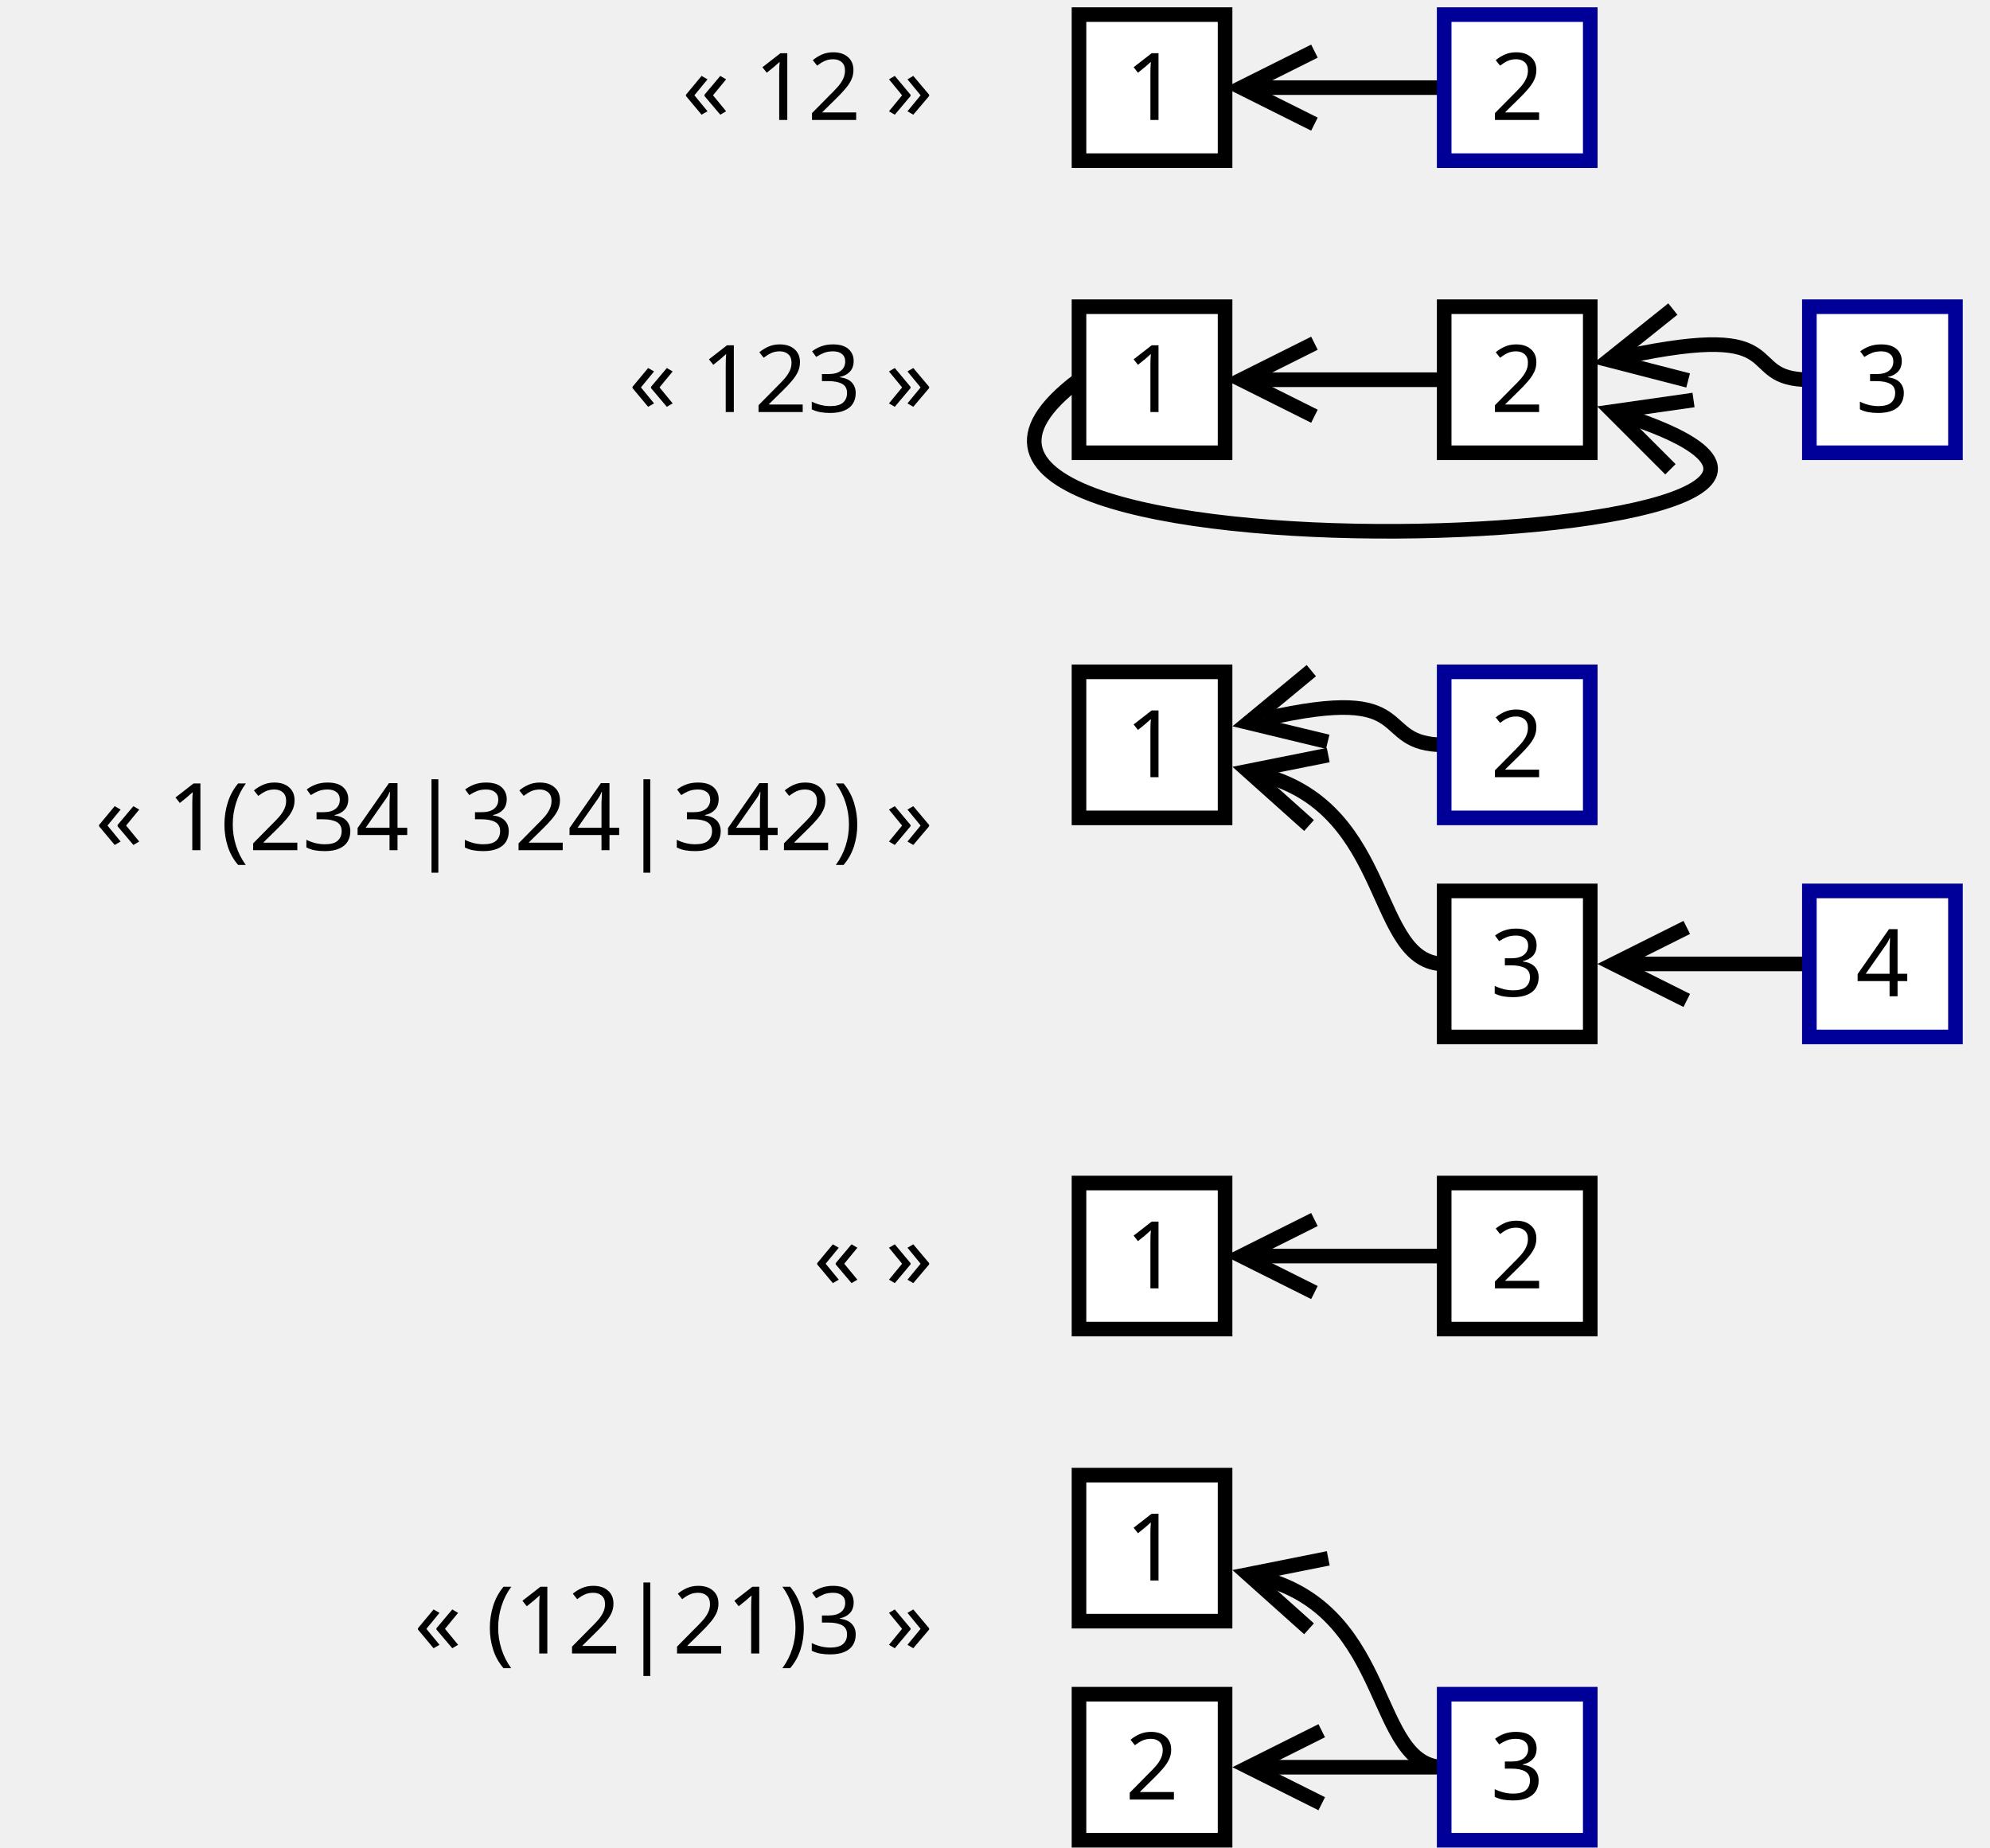
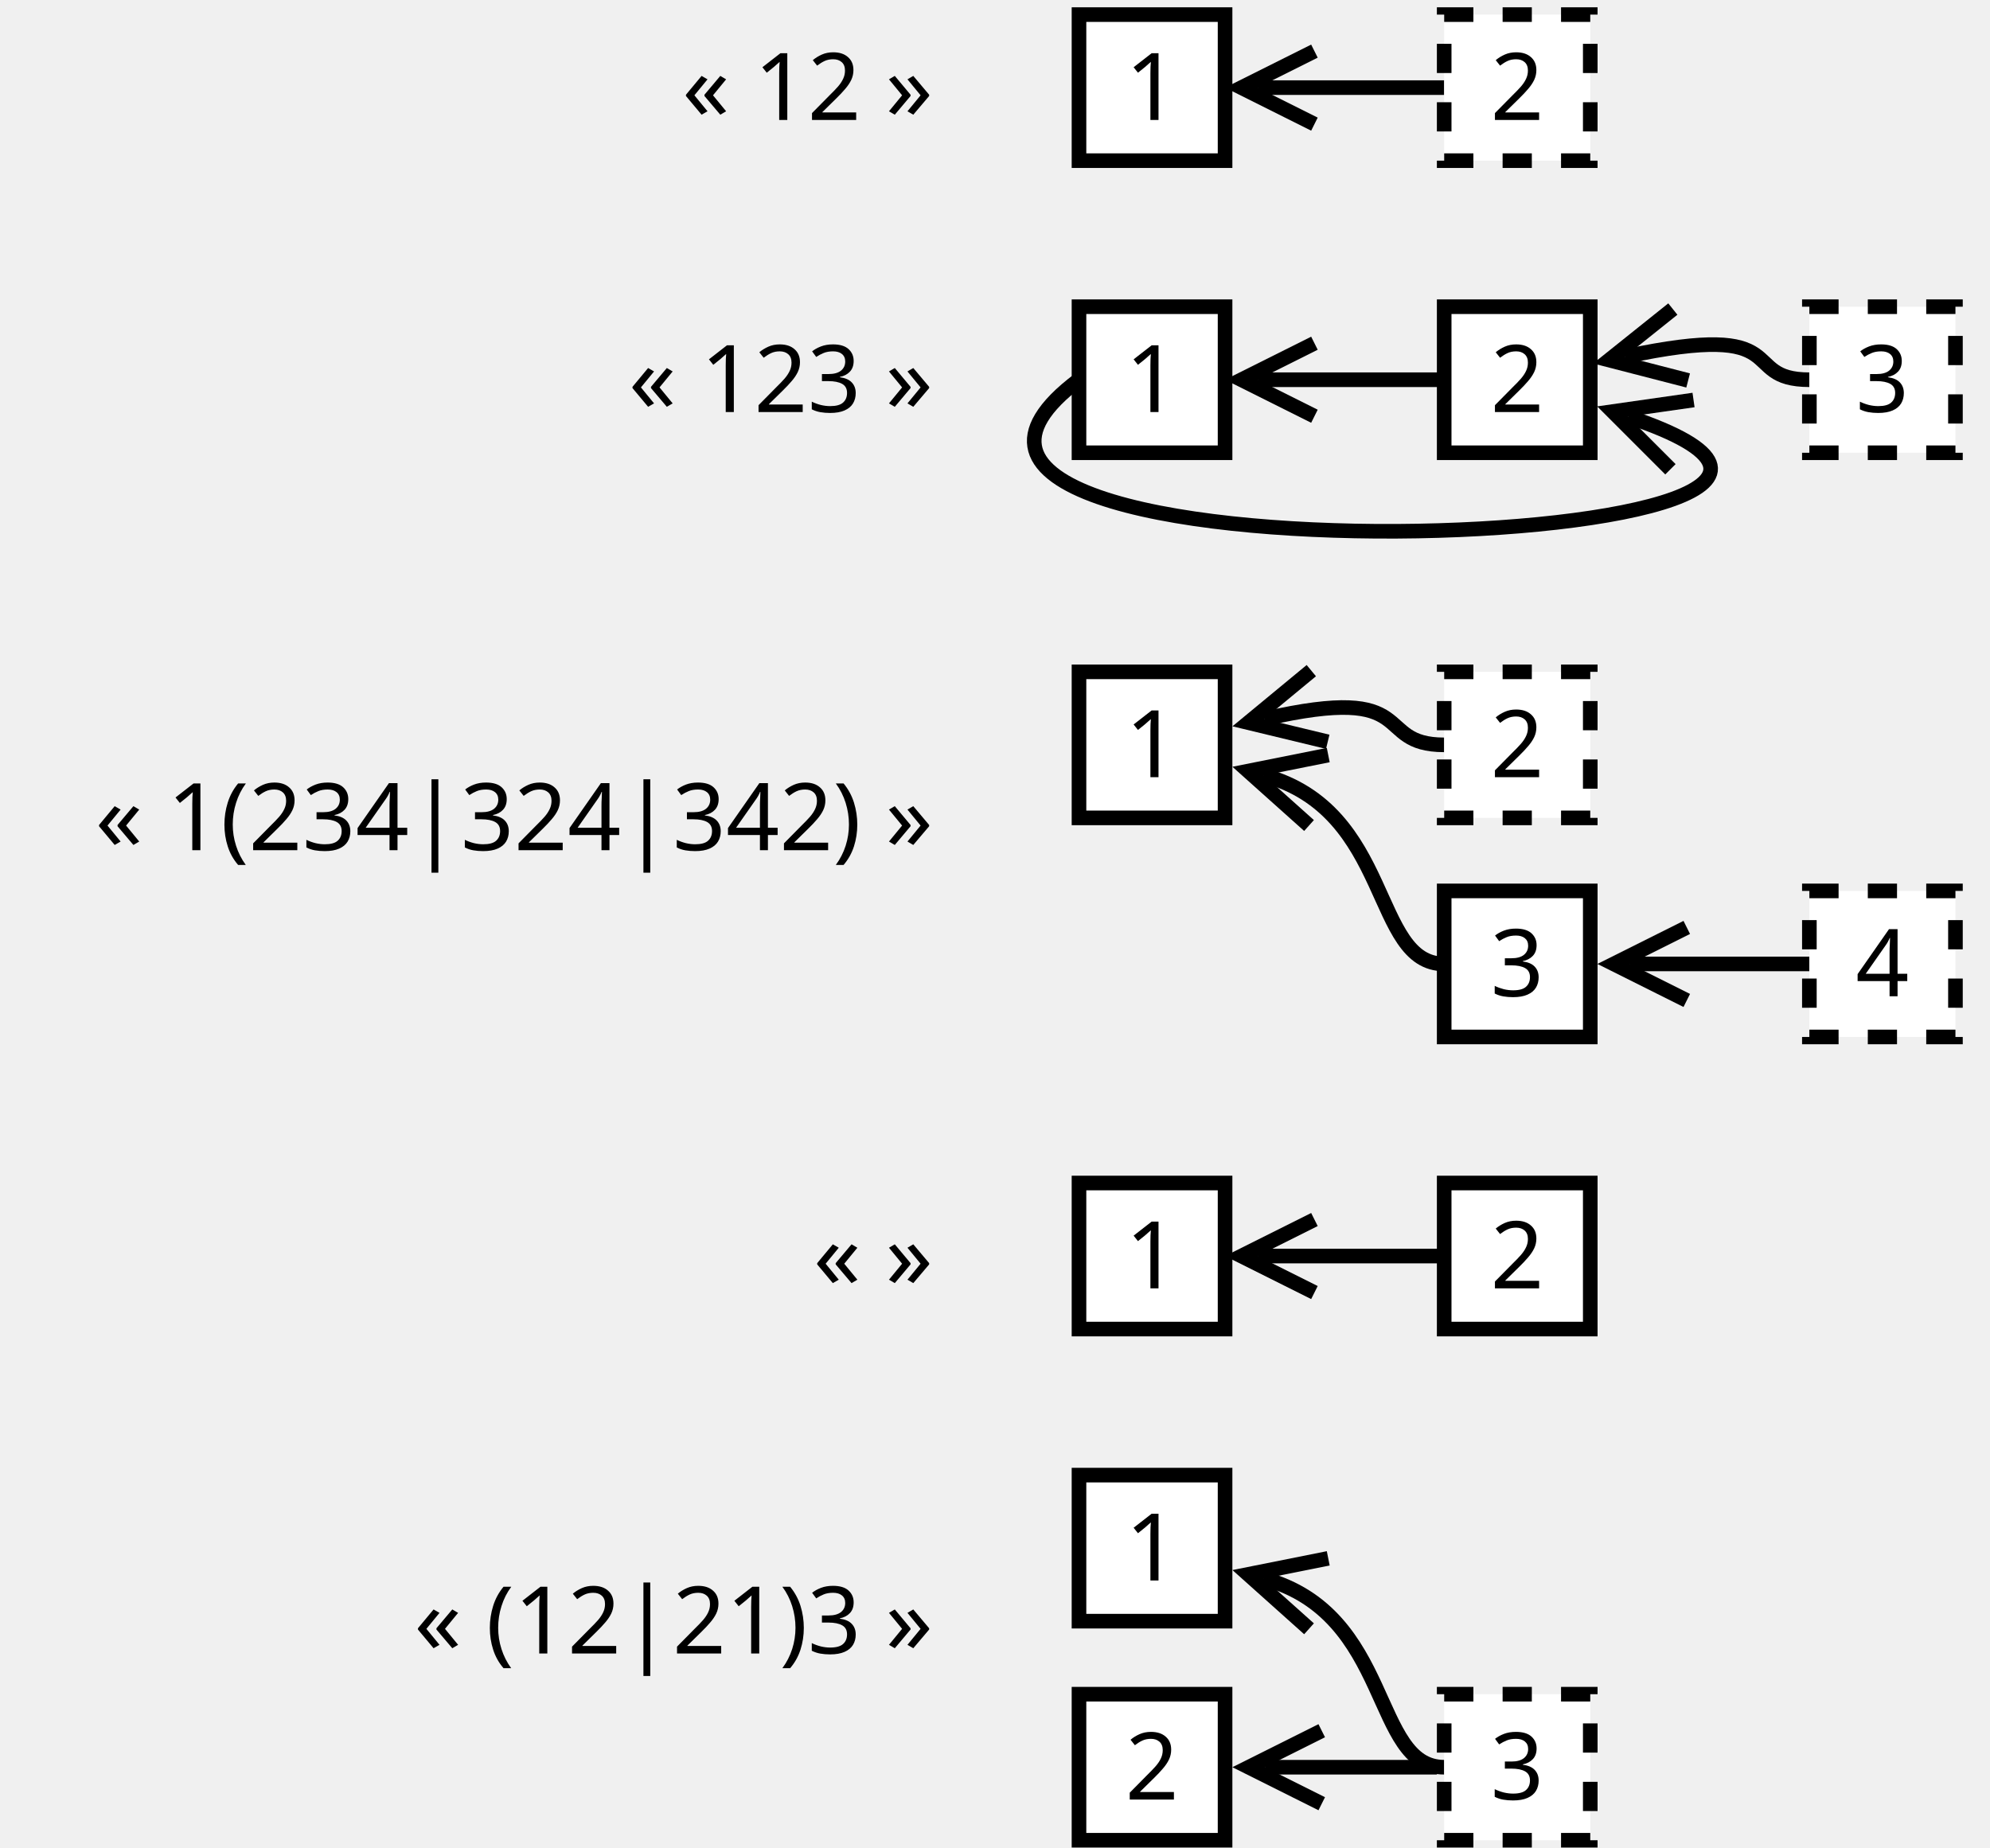
<svg xmlns="http://www.w3.org/2000/svg" width="14cm" height="13cm" viewBox="-144 108 265 253">
  <g>
    <path style="fill: none; fill-opacity:0; stroke-width: 2; stroke: #000000" d="M 24.472 120 C 29.96,120 40.04,120 50,120" />
    <polyline style="fill: none; fill-opacity:0; stroke-width: 2; stroke: #000000" points="32.236,115 22.236,120 32.236,125 " />
  </g>
  <g>
    <rect style="fill: #ffffff" x="0" y="110" width="20" height="20" />
    <rect style="fill: none; fill-opacity:0; stroke-width: 2; stroke: #000000" x="0" y="110" width="20" height="20" />
  </g>
  <text style="fill: #000000;text-anchor:middle;font-size:12.8;font-family:sanserif;font-style:normal;font-weight:normal" x="10" y="124.425">
    <tspan x="10" y="124.425">1</tspan>
  </text>
  <g>
    <rect style="fill: #ffffff" x="50" y="110" width="20" height="20" />
-     <rect style="fill: none; fill-opacity:0; stroke-width: 2; stroke: #000099" x="50" y="110" width="20" height="20" />
+     <rect style="fill: none; fill-opacity:0; stroke-width: 2; stroke-dasharray: 4; stroke: #000000" x="50" y="110" width="20" height="20" />
  </g>
  <text style="fill: #000000;text-anchor:middle;font-size:12.8;font-family:sanserif;font-style:normal;font-weight:normal" x="60" y="124.425">
    <tspan x="60" y="124.425">2</tspan>
  </text>
  <text style="fill: #000000;text-anchor:end;font-size:12.8;font-family:sanserif;font-style:normal;font-weight:normal" x="-20" y="124.425">
    <tspan x="-20" y="124.425">« 12 »</tspan>
  </text>
  <g>
    <path style="fill: none; fill-opacity:0; stroke-width: 2; stroke: #000000" d="M 24.472 160 C 29.96,160 40.04,160 50,160" />
    <polyline style="fill: none; fill-opacity:0; stroke-width: 2; stroke: #000000" points="32.236,155 22.236,160 32.236,165 " />
  </g>
  <g>
    <rect style="fill: #ffffff" x="0" y="150" width="20" height="20" />
    <rect style="fill: none; fill-opacity:0; stroke-width: 2; stroke: #000000" x="0" y="150" width="20" height="20" />
  </g>
  <text style="fill: #000000;text-anchor:middle;font-size:12.8;font-family:sanserif;font-style:normal;font-weight:normal" x="10" y="164.425">
    <tspan x="10" y="164.425">1</tspan>
  </text>
  <g>
    <rect style="fill: #ffffff" x="50" y="150" width="20" height="20" />
    <rect style="fill: none; fill-opacity:0; stroke-width: 2; stroke: #000000" x="50" y="150" width="20" height="20" />
  </g>
  <text style="fill: #000000;text-anchor:middle;font-size:12.8;font-family:sanserif;font-style:normal;font-weight:normal" x="60" y="164.425">
    <tspan x="60" y="164.425">2</tspan>
  </text>
  <g>
    <path style="fill: none; fill-opacity:0; stroke-width: 2; stroke: #000000" d="M 74.762 156.837 C 98.389,151.774 90.04,160 100,160" />
    <polyline style="fill: none; fill-opacity:0; stroke-width: 2; stroke: #000000" points="81.306,150.321 72.576,157.305 83.401,160.099 " />
  </g>
  <g>
    <rect style="fill: #ffffff" x="100" y="150" width="20" height="20" />
-     <rect style="fill: none; fill-opacity:0; stroke-width: 2; stroke: #000099" x="100" y="150" width="20" height="20" />
+     <rect style="fill: none; fill-opacity:0; stroke-width: 2; stroke-dasharray: 4; stroke: #000000" x="100" y="150" width="20" height="20" />
  </g>
  <text style="fill: #000000;text-anchor:middle;font-size:12.8;font-family:sanserif;font-style:normal;font-weight:normal" x="110" y="164.425">
    <tspan x="110" y="164.425">3</tspan>
  </text>
  <g>
    <path style="fill: none; fill-opacity:0; stroke-width: 2; stroke: #000000" d="M 75.193 165.064 C 130.951,183.65 -40,190 0,160" />
    <polyline style="fill: none; fill-opacity:0; stroke-width: 2; stroke: #000000" points="84.14,162.776 73.072,164.357 80.978,172.263 " />
  </g>
  <text style="fill: #000000;text-anchor:end;font-size:12.8;font-family:sanserif;font-style:normal;font-weight:normal" x="-20" y="164.425">
    <tspan x="-20" y="164.425">« 123 »</tspan>
  </text>
  <g>
    <path style="fill: none; fill-opacity:0; stroke-width: 2; stroke: #000000" d="M 25.367 206.454 C 47.01,201.459 40,210 50,210" />
    <polyline style="fill: none; fill-opacity:0; stroke-width: 2; stroke: #000000" points="31.808,199.836 23.188,206.957 34.056,209.58 " />
  </g>
  <g>
    <rect style="fill: #ffffff" x="0" y="200" width="20" height="20" />
    <rect style="fill: none; fill-opacity:0; stroke-width: 2; stroke: #000000" x="0" y="200" width="20" height="20" />
  </g>
  <text style="fill: #000000;text-anchor:middle;font-size:12.8;font-family:sanserif;font-style:normal;font-weight:normal" x="10" y="214.425">
    <tspan x="10" y="214.425">1</tspan>
  </text>
  <g>
    <rect style="fill: #ffffff" x="50" y="200" width="20" height="20" />
-     <rect style="fill: none; fill-opacity:0; stroke-width: 2; stroke: #000099" x="50" y="200" width="20" height="20" />
+     <rect style="fill: none; fill-opacity:0; stroke-width: 2; stroke-dasharray: 4; stroke: #000000" x="50" y="200" width="20" height="20" />
  </g>
  <text style="fill: #000000;text-anchor:middle;font-size:12.8;font-family:sanserif;font-style:normal;font-weight:normal" x="60" y="214.425">
    <tspan x="60" y="214.425">2</tspan>
  </text>
  <g>
    <path style="fill: none; fill-opacity:0; stroke-width: 2; stroke: #000000" d="M 25.32 214.178 C 43.005,219.002 40.04,240 50,240" />
    <polyline style="fill: none; fill-opacity:0; stroke-width: 2; stroke: #000000" points="34.126,211.397 23.163,213.59 31.495,221.045 " />
  </g>
  <g>
    <rect style="fill: #ffffff" x="50" y="230" width="20" height="20" />
    <rect style="fill: none; fill-opacity:0; stroke-width: 2; stroke: #000000" x="50" y="230" width="20" height="20" />
  </g>
  <text style="fill: #000000;text-anchor:middle;font-size:12.8;font-family:sanserif;font-style:normal;font-weight:normal" x="60" y="244.425">
    <tspan x="60" y="244.425">3</tspan>
  </text>
  <g>
    <path style="fill: none; fill-opacity:0; stroke-width: 2; stroke: #000000" d="M 75.449 240 C 100.977,240 80,240 100,240" />
    <polyline style="fill: none; fill-opacity:0; stroke-width: 2; stroke: #000000" points="83.213,235 73.213,240 83.213,245 " />
  </g>
  <g>
    <rect style="fill: #ffffff" x="100" y="230" width="20" height="20" />
-     <rect style="fill: none; fill-opacity:0; stroke-width: 2; stroke: #000099" x="100" y="230" width="20" height="20" />
+     <rect style="fill: none; fill-opacity:0; stroke-width: 2; stroke-dasharray: 4; stroke: #000000" x="100" y="230" width="20" height="20" />
  </g>
  <text style="fill: #000000;text-anchor:middle;font-size:12.8;font-family:sanserif;font-style:normal;font-weight:normal" x="110" y="244.425">
    <tspan x="110" y="244.425">4</tspan>
  </text>
  <text style="fill: #000000;text-anchor:end;font-size:12.8;font-family:sanserif;font-style:normal;font-weight:normal" x="-20" y="224.425">
    <tspan x="-20" y="224.425">« 1(234|324|342) »</tspan>
  </text>
  <g>
    <path style="fill: none; fill-opacity:0; stroke-width: 2; stroke: #000000" d="M 24.472 280 C 29.96,280 40.04,280 50,280" />
    <polyline style="fill: none; fill-opacity:0; stroke-width: 2; stroke: #000000" points="32.236,275 22.236,280 32.236,285 " />
  </g>
  <g>
    <rect style="fill: #ffffff" x="0" y="270" width="20" height="20" />
    <rect style="fill: none; fill-opacity:0; stroke-width: 2; stroke: #000000" x="0" y="270" width="20" height="20" />
  </g>
  <text style="fill: #000000;text-anchor:middle;font-size:12.8;font-family:sanserif;font-style:normal;font-weight:normal" x="10" y="284.425">
    <tspan x="10" y="284.425">1</tspan>
  </text>
  <g>
    <rect style="fill: #ffffff" x="50" y="270" width="20" height="20" />
    <rect style="fill: none; fill-opacity:0; stroke-width: 2; stroke: #000000" x="50" y="270" width="20" height="20" />
  </g>
  <text style="fill: #000000;text-anchor:middle;font-size:12.8;font-family:sanserif;font-style:normal;font-weight:normal" x="60" y="284.425">
    <tspan x="60" y="284.425">2</tspan>
  </text>
  <text style="fill: #000000;text-anchor:end;font-size:12.8;font-family:sanserif;font-style:normal;font-weight:normal" x="-20" y="284.425">
    <tspan x="-20" y="284.425">«  »</tspan>
  </text>
  <g>
    <path style="fill: none; fill-opacity:0; stroke-width: 2; stroke: #000000" d="M 25.471 350 C 50.998,350 39.002,350 49.002,350" />
    <polyline style="fill: none; fill-opacity:0; stroke-width: 2; stroke: #000000" points="33.235,345 23.235,350 33.235,355 " />
  </g>
  <g>
    <rect style="fill: #ffffff" x="0" y="310" width="20" height="20" />
    <rect style="fill: none; fill-opacity:0; stroke-width: 2; stroke: #000000" x="0" y="310" width="20" height="20" />
  </g>
  <text style="fill: #000000;text-anchor:middle;font-size:12.8;font-family:sanserif;font-style:normal;font-weight:normal" x="10" y="324.425">
    <tspan x="10" y="324.425">1</tspan>
  </text>
  <g>
    <rect style="fill: #ffffff" x="0" y="340" width="20" height="20" />
    <rect style="fill: none; fill-opacity:0; stroke-width: 2; stroke: #000000" x="0" y="340" width="20" height="20" />
  </g>
  <text style="fill: #000000;text-anchor:middle;font-size:12.8;font-family:sanserif;font-style:normal;font-weight:normal" x="10" y="354.425">
    <tspan x="10" y="354.425">2</tspan>
  </text>
  <g>
    <path style="fill: none; fill-opacity:0; stroke-width: 2; stroke: #000000" d="M 25.32 324.178 C 43.005,329.002 40.04,350 50,350" />
    <polyline style="fill: none; fill-opacity:0; stroke-width: 2; stroke: #000000" points="34.126,321.397 23.163,323.59 31.495,331.045 " />
  </g>
  <g>
    <rect style="fill: #ffffff" x="50" y="340" width="20" height="20" />
-     <rect style="fill: none; fill-opacity:0; stroke-width: 2; stroke: #000099" x="50" y="340" width="20" height="20" />
+     <rect style="fill: none; fill-opacity:0; stroke-width: 2; stroke-dasharray: 4; stroke: #000000" x="50" y="340" width="20" height="20" />
  </g>
  <text style="fill: #000000;text-anchor:middle;font-size:12.8;font-family:sanserif;font-style:normal;font-weight:normal" x="60" y="354.425">
    <tspan x="60" y="354.425">3</tspan>
  </text>
  <text style="fill: #000000;text-anchor:end;font-size:12.8;font-family:sanserif;font-style:normal;font-weight:normal" x="-20" y="334.425">
    <tspan x="-20" y="334.425">« (12|21)3 »</tspan>
  </text>
</svg>
